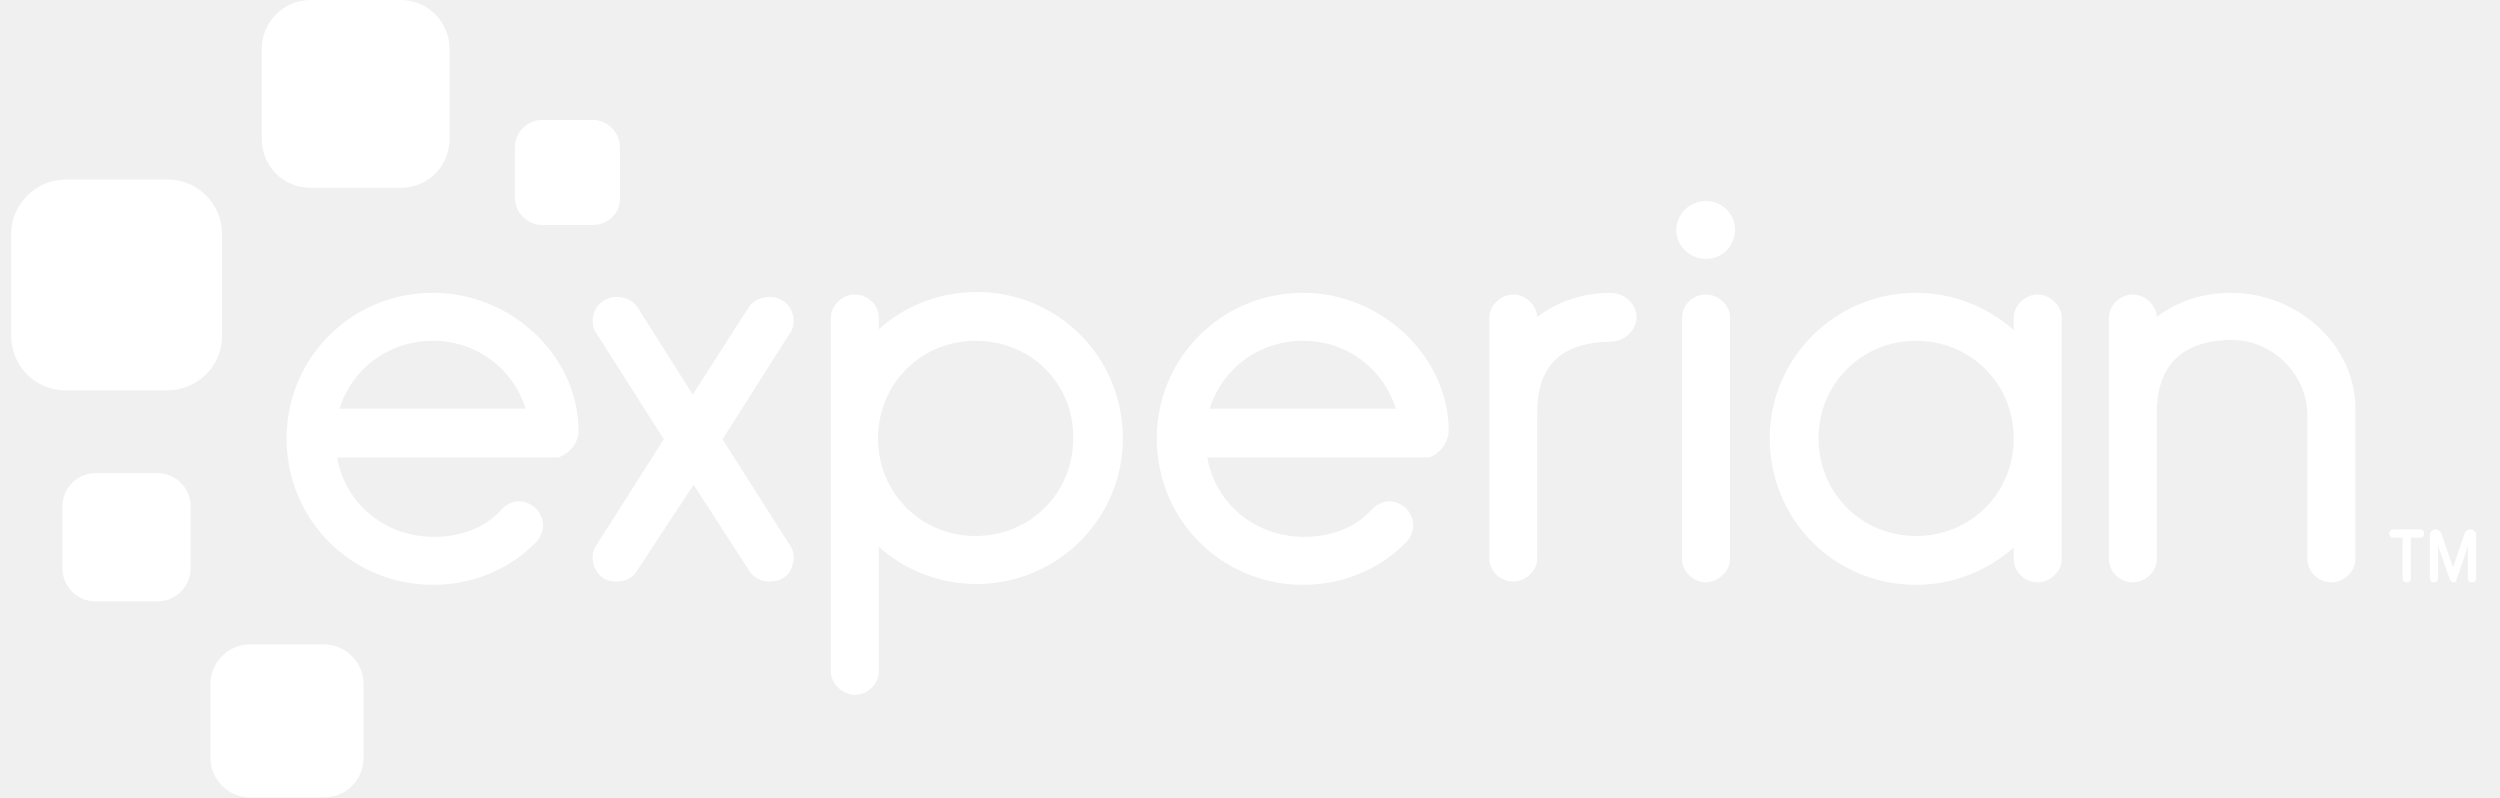
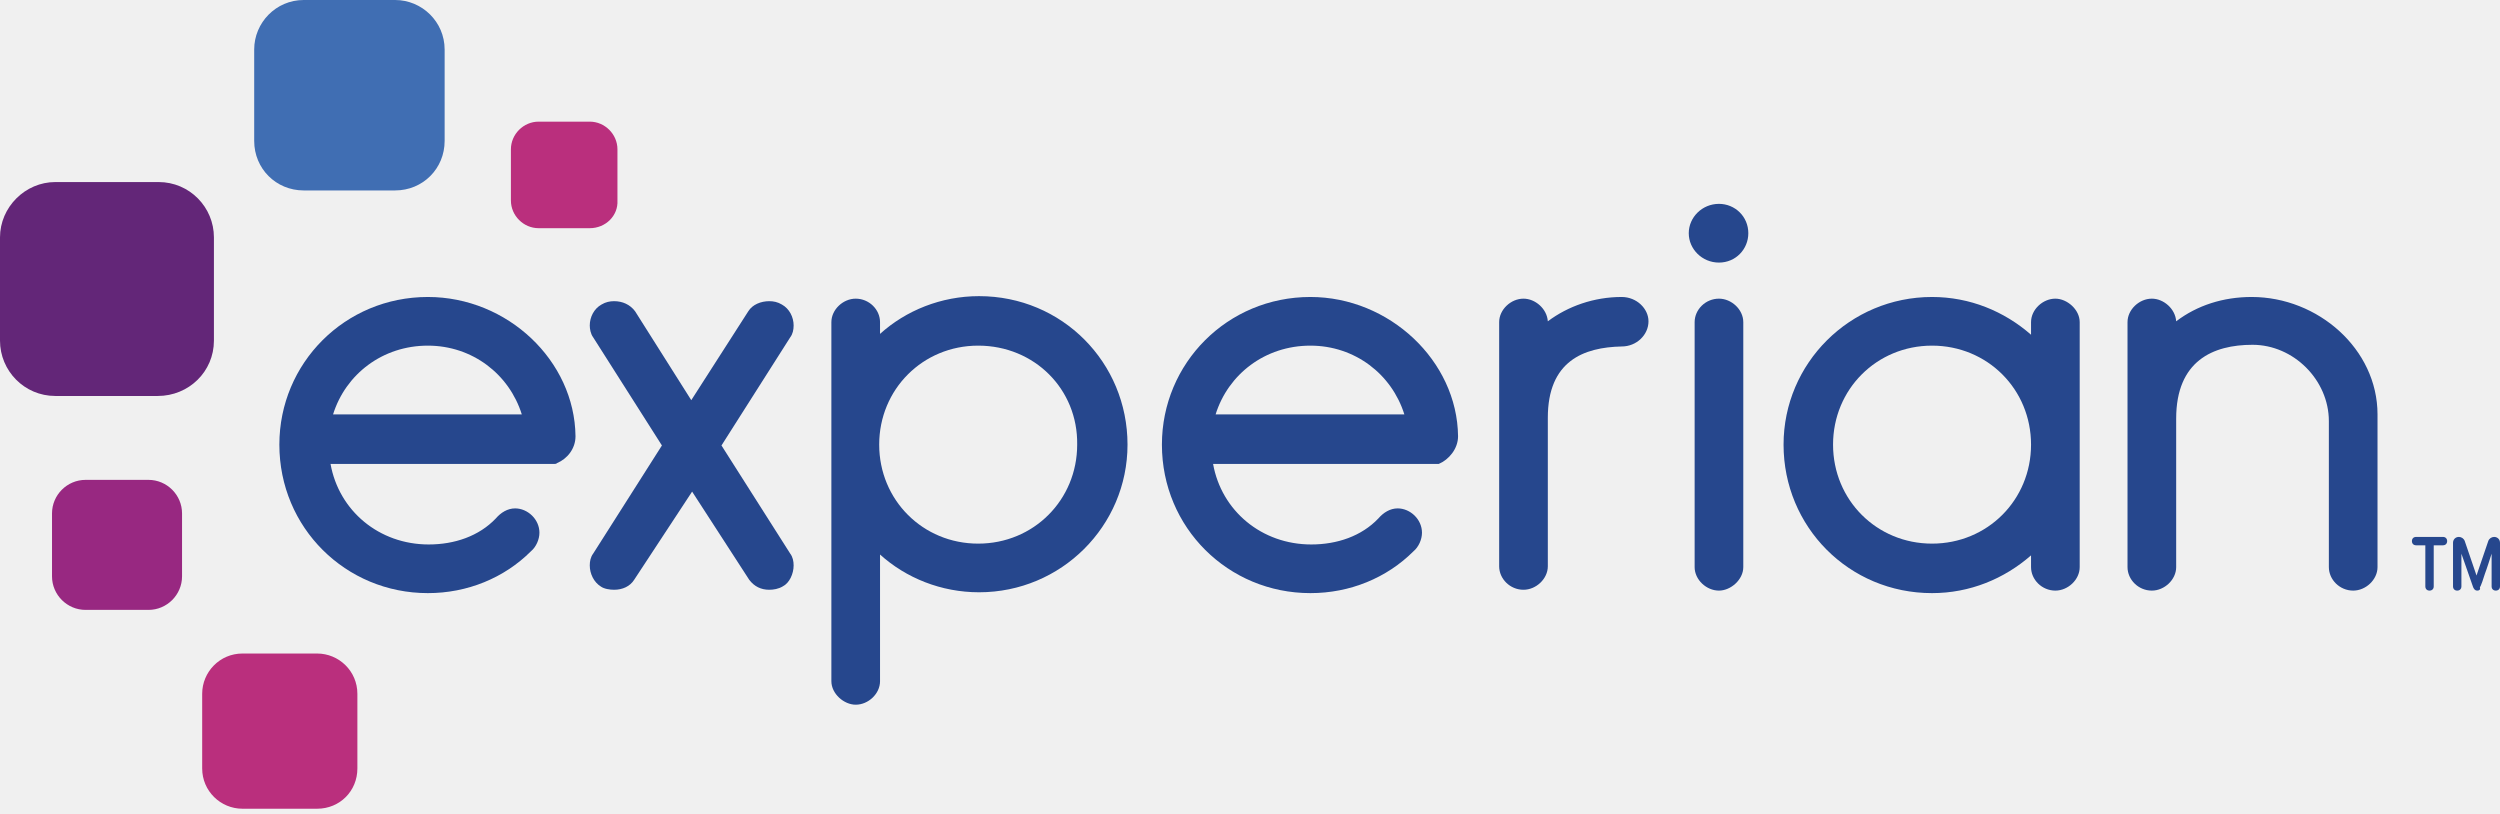
- <svg xmlns="http://www.w3.org/2000/svg" width="116" height="37" viewBox="0 0 116 37" fill="none">
-   <g clip-path="url(#clip0_71_180)">
-     <path fill-rule="evenodd" clip-rule="evenodd" d="M14.41 8.713H18.594C19.86 8.713 20.858 7.715 20.858 6.448V2.265C20.858 0.998 19.822 0 18.594 0H14.41C13.144 0 12.146 1.036 12.146 2.265V6.448C12.146 7.715 13.144 8.713 14.41 8.713ZM3.049 18.116H7.732C9.152 18.116 10.303 17.003 10.303 15.583V10.862C10.303 9.48 9.19 8.329 7.77 8.329H3.049C1.668 8.329 0.516 9.48 0.516 10.862V15.583C0.516 16.965 1.629 18.116 3.049 18.116ZM7.31 27.904H4.431C3.587 27.904 2.896 27.213 2.896 26.368V23.49C2.896 22.645 3.587 21.954 4.431 21.954H7.31C8.154 21.954 8.845 22.645 8.845 23.49V26.368C8.845 27.213 8.154 27.904 7.31 27.904ZM11.608 37H15.024C16.061 37 16.867 36.194 16.867 35.158V31.742C16.867 30.705 16.022 29.899 15.024 29.899H11.608C10.572 29.899 9.766 30.744 9.766 31.742V35.158C9.766 36.194 10.611 37 11.608 37ZM27.498 10.44H25.157C24.466 10.44 23.891 9.864 23.891 9.173V6.832C23.891 6.141 24.466 5.565 25.157 5.565H27.498C28.189 5.565 28.765 6.141 28.765 6.832V9.173C28.803 9.864 28.228 10.44 27.498 10.44ZM80.504 10.67C80.504 11.399 79.928 12.014 79.16 12.014C78.393 12.014 77.779 11.399 77.779 10.67C77.779 9.941 78.393 9.327 79.16 9.327C79.89 9.327 80.504 9.903 80.504 10.67ZM29.533 26.522C29.341 26.829 28.995 26.982 28.611 26.982C28.42 26.982 28.151 26.944 27.997 26.829C27.69 26.637 27.498 26.253 27.498 25.869C27.498 25.677 27.537 25.485 27.652 25.332L30.799 20.381L27.652 15.43C27.537 15.276 27.498 15.046 27.498 14.892C27.498 14.508 27.69 14.124 28.036 13.933C28.228 13.817 28.42 13.779 28.611 13.779C28.995 13.779 29.341 13.933 29.571 14.24L32.143 18.308L34.753 14.24C34.944 13.933 35.328 13.779 35.712 13.779C35.904 13.779 36.096 13.818 36.288 13.933C36.633 14.124 36.825 14.508 36.825 14.892C36.825 15.084 36.787 15.276 36.672 15.43L33.524 20.381L36.672 25.332C36.787 25.485 36.825 25.677 36.825 25.869C36.825 26.253 36.633 26.675 36.326 26.829C36.134 26.944 35.904 26.982 35.712 26.982C35.328 26.982 35.021 26.829 34.791 26.522L32.181 22.492L29.533 26.522ZM45.308 13.549C43.58 13.549 41.968 14.201 40.779 15.276V14.739C40.779 14.163 40.28 13.664 39.666 13.664C39.09 13.664 38.552 14.163 38.552 14.739V31.166C38.552 31.742 39.128 32.241 39.666 32.241C40.241 32.241 40.779 31.742 40.779 31.166V25.37C41.968 26.445 43.58 27.098 45.308 27.098C49.069 27.098 52.101 24.065 52.101 20.342C52.101 16.581 49.107 13.549 45.308 13.549ZM40.74 20.342C40.74 17.809 42.736 15.813 45.269 15.813C47.841 15.813 49.837 17.809 49.798 20.342C49.798 22.875 47.802 24.871 45.269 24.871C42.736 24.871 40.74 22.875 40.74 20.342ZM71.33 19.114V25.908C71.33 26.483 70.793 26.982 70.217 26.982C69.603 26.982 69.104 26.483 69.104 25.908V14.739C69.104 14.163 69.642 13.664 70.217 13.664C70.755 13.664 71.292 14.124 71.33 14.7C72.252 14.009 73.441 13.587 74.708 13.587C75.399 13.587 75.936 14.124 75.936 14.7C75.936 15.314 75.399 15.852 74.708 15.852C72.981 15.89 71.33 16.504 71.33 19.114ZM78.047 14.739C78.047 14.163 78.546 13.664 79.16 13.664C79.736 13.664 80.273 14.163 80.273 14.739V25.946C80.273 26.522 79.698 27.021 79.16 27.021C78.585 27.021 78.047 26.522 78.047 25.946V14.739ZM93.438 14.739C93.438 14.163 93.976 13.664 94.551 13.664C95.089 13.664 95.665 14.163 95.665 14.739V25.946C95.665 26.522 95.127 27.021 94.551 27.021C93.937 27.021 93.438 26.522 93.438 25.946V25.409C92.21 26.483 90.636 27.136 88.909 27.136C85.109 27.136 82.116 24.104 82.116 20.342C82.116 16.619 85.148 13.587 88.909 13.587C90.636 13.587 92.21 14.24 93.438 15.314V14.739ZM88.909 24.871C91.442 24.871 93.438 22.875 93.438 20.342C93.438 17.809 91.442 15.813 88.909 15.813C86.376 15.813 84.38 17.809 84.38 20.342C84.38 22.875 86.376 24.871 88.909 24.871ZM103.571 15.775C105.452 15.775 107.064 17.387 107.064 19.268V25.946C107.064 26.522 107.563 27.021 108.177 27.021C108.753 27.021 109.29 26.522 109.29 25.946V18.961C109.29 15.967 106.565 13.587 103.533 13.587C102.228 13.587 101.038 13.971 100.078 14.7C100.04 14.124 99.503 13.664 98.965 13.664C98.39 13.664 97.852 14.163 97.852 14.739V25.946C97.852 26.522 98.351 27.021 98.965 27.021C99.541 27.021 100.078 26.522 100.078 25.946V19.152C100.078 16.504 101.767 15.775 103.571 15.775ZM26.846 19.959C26.808 16.504 23.737 13.587 20.091 13.587C16.291 13.587 13.297 16.619 13.297 20.342C13.297 24.142 16.329 27.136 20.091 27.136C21.895 27.136 23.584 26.445 24.812 25.217C25.042 25.025 25.196 24.68 25.196 24.372C25.196 23.758 24.658 23.259 24.082 23.259C23.737 23.259 23.43 23.451 23.2 23.72C22.432 24.526 21.319 24.91 20.129 24.91C17.865 24.91 16.022 23.375 15.639 21.225H25.771H25.81H25.848H25.887C25.925 21.225 25.963 21.225 26.002 21.187C26.462 20.995 26.846 20.534 26.846 19.959ZM20.091 15.813C22.125 15.813 23.814 17.118 24.39 18.961H15.754C16.329 17.118 18.018 15.813 20.091 15.813ZM60.468 13.587C64.076 13.587 67.185 16.504 67.224 19.959C67.224 20.534 66.801 21.033 66.341 21.225H66.302H66.226H66.187H66.149H56.016C56.4 23.375 58.242 24.91 60.507 24.91C61.697 24.91 62.81 24.526 63.577 23.72C63.808 23.451 64.115 23.259 64.46 23.259C65.036 23.259 65.573 23.758 65.573 24.372C65.573 24.68 65.42 25.025 65.189 25.217C63.961 26.445 62.272 27.136 60.468 27.136C56.707 27.136 53.675 24.142 53.675 20.342C53.675 16.619 56.669 13.587 60.468 13.587ZM64.767 18.961C64.191 17.118 62.503 15.813 60.468 15.813C58.396 15.813 56.707 17.118 56.131 18.961H64.767ZM111.67 27.021C111.554 27.021 111.478 26.944 111.478 26.829V24.948H111.055C110.94 24.948 110.864 24.871 110.864 24.756C110.864 24.641 110.94 24.564 111.055 24.564H112.284C112.399 24.564 112.476 24.641 112.476 24.756C112.476 24.871 112.399 24.948 112.284 24.948H111.861V26.829C111.861 26.944 111.785 27.021 111.67 27.021ZM113.665 26.867C113.704 26.944 113.742 27.021 113.857 27.021C113.934 27.021 114.011 26.982 113.972 26.867C113.972 26.867 114.011 26.867 114.203 26.253C114.283 26.039 114.363 25.788 114.431 25.577C114.46 25.486 114.487 25.402 114.51 25.332V26.829C114.51 26.944 114.587 27.021 114.702 27.021C114.817 27.021 114.894 26.944 114.894 26.829V24.833C114.894 24.68 114.778 24.564 114.625 24.564C114.51 24.564 114.395 24.641 114.356 24.756L113.819 26.33L113.282 24.756C113.243 24.641 113.128 24.564 113.013 24.564C112.859 24.564 112.744 24.68 112.744 24.833V26.829C112.744 26.944 112.821 27.021 112.936 27.021C113.051 27.021 113.128 26.944 113.128 26.829V25.332L113.665 26.867Z" fill="white" />
-   </g>
-   <defs>
-     <clipPath id="clip0_71_180">
-       <rect width="115" height="37" fill="white" transform="translate(0.516113)" />
-     </clipPath>
-   </defs>
+ <svg xmlns="http://www.w3.org/2000/svg" width="298" height="97" viewBox="0 0 298 97" fill="none">
+   <path d="M47.1 22.7H36.2C32.9 22.7 30.3 20.1 30.3 16.8V5.9C30.3 2.7 32.9 0 36.2 0H47.1C50.3 0 53 2.6 53 5.9V16.8C53 20.1 50.4 22.7 47.1 22.7Z" fill="#406EB3" />
+   <path d="M18.8 47.2H6.6C2.9 47.2 0 44.2 0 40.6V28.3C0 24.7 3 21.7 6.6 21.7H18.9C22.6 21.7 25.5 24.7 25.5 28.3V40.6C25.5 44.3 22.5 47.2 18.8 47.2Z" fill="#632678" />
+   <path d="M17.7 72.7H10.2C8 72.7 6.2 70.9 6.2 68.7V61.2C6.2 59 8 57.2 10.2 57.2H17.7C19.9 57.2 21.7 59 21.7 61.2V68.7C21.7 70.9 19.9 72.7 17.7 72.7Z" fill="#982881" />
+   <path d="M37.8 96.4H28.9C26.3 96.4 24.1 94.3 24.1 91.6V82.7C24.1 80.1 26.2 77.9 28.9 77.9H37.8C40.4 77.9 42.6 80 42.6 82.7V91.6C42.6 94.3 40.5 96.4 37.8 96.4Z" fill="#BA2F7D" />
+   <path d="M70.3 27.2H64.2C62.4 27.2 60.9 25.7 60.9 23.9V17.8C60.9 16 62.4 14.5 64.2 14.5H70.3C72.1 14.5 73.6 16 73.6 17.8V23.9C73.7 25.7 72.2 27.2 70.3 27.2Z" fill="#BA2F7D" />
+   <path d="M204.9 31.3C206.9 31.3 208.4 29.7 208.4 27.8C208.4 25.8 206.8 24.3 204.9 24.3C202.9 24.3 201.3 25.9 201.3 27.8C201.3 29.7 202.9 31.3 204.9 31.3Z" fill="#26478D" />
+   <path d="M75.6 69.1C75.1 69.9 74.2 70.3 73.2 70.3C72.7 70.3 72 70.2 71.6 69.9C70.8 69.4 70.3 68.4 70.3 67.4C70.3 66.9 70.4 66.4 70.7 66L78.9 53.1L70.7 40.2C70.4 39.8 70.3 39.2 70.3 38.8C70.3 37.8 70.8 36.8 71.7 36.3C72.2 36 72.7 35.9 73.2 35.9C74.2 35.9 75.1 36.3 75.7 37.1L82.4 47.7L89.2 37.1C89.7 36.3 90.7 35.9 91.7 35.9C92.2 35.9 92.7 36 93.2 36.3C94.1 36.8 94.6 37.8 94.6 38.8C94.6 39.3 94.5 39.8 94.2 40.2L86 53.1L94.2 66C94.5 66.4 94.6 66.9 94.6 67.4C94.6 68.4 94.1 69.5 93.3 69.9C92.8 70.2 92.2 70.3 91.7 70.3C90.7 70.3 89.9 69.9 89.3 69.1L82.5 58.6L75.6 69.1Z" fill="#26478D" />
+   <path d="M104.9 39.8C108 37 112.2 35.3 116.7 35.3C126.6 35.3 134.4 43.2 134.4 53C134.4 62.7 126.5 70.6 116.7 70.6C112.2 70.6 108 68.9 104.9 66.1V81.2C104.9 82.7 103.5 84 102 84C100.6 84 99.1 82.7 99.1 81.2V38.4C99.1 36.9 100.5 35.6 102 35.6C103.6 35.6 104.9 36.9 104.9 38.4V39.8ZM116.6 41.2C110 41.2 104.8 46.4 104.8 53C104.8 59.6 110 64.8 116.6 64.8C123.2 64.8 128.4 59.6 128.4 53C128.5 46.4 123.3 41.2 116.6 41.2Z" fill="#26478D" />
+   <path d="M184.5 49.8V67.5C184.5 69 183.1 70.3 181.6 70.3C180 70.3 178.7 69 178.7 67.5V38.4C178.7 36.9 180.1 35.6 181.6 35.6C183 35.6 184.4 36.8 184.5 38.3C186.9 36.5 190 35.4 193.3 35.4C195.1 35.4 196.5 36.8 196.5 38.3C196.5 39.9 195.1 41.3 193.3 41.3C188.8 41.4 184.5 43 184.5 49.8Z" fill="#26478D" />
+   <path d="M204.9 35.6C203.3 35.6 202 36.9 202 38.4V67.6C202 69.1 203.4 70.4 204.9 70.4C206.3 70.4 207.8 69.1 207.8 67.6V38.4C207.8 36.9 206.4 35.6 204.9 35.6Z" fill="#26478D" />
+   <path d="M242.1 38.4C242.1 36.9 243.5 35.6 245 35.6C246.4 35.6 247.9 36.9 247.9 38.4V67.6C247.9 69.1 246.5 70.4 245 70.4C243.4 70.4 242.1 69.1 242.1 67.6V66.2C238.9 69 234.8 70.7 230.3 70.7C220.4 70.7 212.6 62.8 212.6 53C212.6 43.3 220.5 35.4 230.3 35.4C234.8 35.4 238.9 37.1 242.1 39.9V38.4ZM230.3 64.8C236.9 64.8 242.1 59.6 242.1 53C242.1 46.4 236.9 41.2 230.3 41.2C223.7 41.2 218.5 46.4 218.5 53C218.5 59.6 223.7 64.8 230.3 64.8Z" fill="#26478D" />
+   <path d="M277.6 50.2C277.6 45.3 273.4 41.1 268.5 41.1C263.8 41.1 259.4 43 259.4 49.9V67.6C259.4 69.1 258 70.4 256.5 70.4C254.9 70.4 253.6 69.1 253.6 67.6V38.4C253.6 36.9 255 35.6 256.5 35.6C257.9 35.6 259.3 36.8 259.4 38.3C261.9 36.4 265 35.4 268.4 35.4C276.3 35.4 283.4 41.6 283.4 49.4V67.6C283.4 69.1 282 70.4 280.5 70.4C278.9 70.4 277.6 69.1 277.6 67.6V50.2Z" fill="#26478D" />
+   <path d="M68.6 52C68.5 43 60.5 35.4 51 35.4C41.1 35.4 33.3 43.3 33.3 53C33.3 62.9 41.2 70.7 51 70.7C55.7 70.7 60.1 68.9 63.3 65.7C63.9 65.2 64.3 64.3 64.3 63.5C64.3 61.9 62.9 60.6 61.4 60.6C60.5 60.6 59.7 61.1 59.1 61.8C57.1 63.9 54.2 64.9 51.1 64.9C45.2 64.9 40.4 60.9 39.4 55.3H65.8C65.8 55.3 65.8 55.3 65.9 55.3H66.1C66.2 55.3 66.3 55.3 66.4 55.2C67.6 54.7 68.6 53.5 68.6 52ZM51 41.2C56.3 41.2 60.7 44.6 62.2 49.4H39.7C41.2 44.6 45.6 41.2 51 41.2Z" fill="#26478D" />
+   <path d="M173.8 52C173.7 43 165.6 35.4 156.2 35.4C146.3 35.4 138.5 43.3 138.5 53C138.5 62.9 146.4 70.7 156.2 70.7C160.9 70.7 165.3 68.9 168.5 65.7C169.1 65.2 169.5 64.3 169.5 63.5C169.5 61.9 168.1 60.6 166.6 60.6C165.7 60.6 164.9 61.1 164.3 61.8C162.3 63.9 159.4 64.9 156.3 64.9C150.4 64.9 145.6 60.9 144.6 55.3H171C171 55.3 171 55.3 171.1 55.3H171.2C171.3 55.3 171.4 55.3 171.4 55.3H171.5C172.7 54.8 173.8 53.5 173.8 52ZM156.2 41.2C161.5 41.2 165.9 44.6 167.4 49.4H144.9C146.4 44.6 150.8 41.2 156.2 41.2Z" fill="#26478D" />
+   <path d="M289.6 70.4C289.3 70.4 289.1 70.2 289.1 69.9V65H288C287.7 65 287.5 64.8 287.5 64.5C287.5 64.2 287.7 64 288 64H291.2C291.5 64 291.7 64.2 291.7 64.5C291.7 64.8 291.5 65 291.2 65H290.1V69.9C290.1 70.2 289.9 70.4 289.6 70.4Z" fill="#26478D" />
+   <path d="M295.3 70.4C295 70.4 294.9 70.2 294.8 70L293.4 66V69.9C293.4 70.2 293.2 70.4 292.9 70.4C292.6 70.4 292.4 70.2 292.4 69.9V64.7C292.4 64.3 292.7 64 293.1 64C293.4 64 293.7 64.2 293.8 64.5L295.2 68.6L296.6 64.5C296.7 64.2 297 64 297.3 64C297.7 64 298 64.3 298 64.7V69.9C298 70.2 297.8 70.4 297.5 70.4C297.2 70.4 297 70.2 297 69.9V66C296.8 66.6 296.5 67.6 296.2 68.4C295.7 70 295.6 70 295.6 70C295.7 70.3 295.5 70.4 295.3 70.4Z" fill="#26478D" />
</svg>
